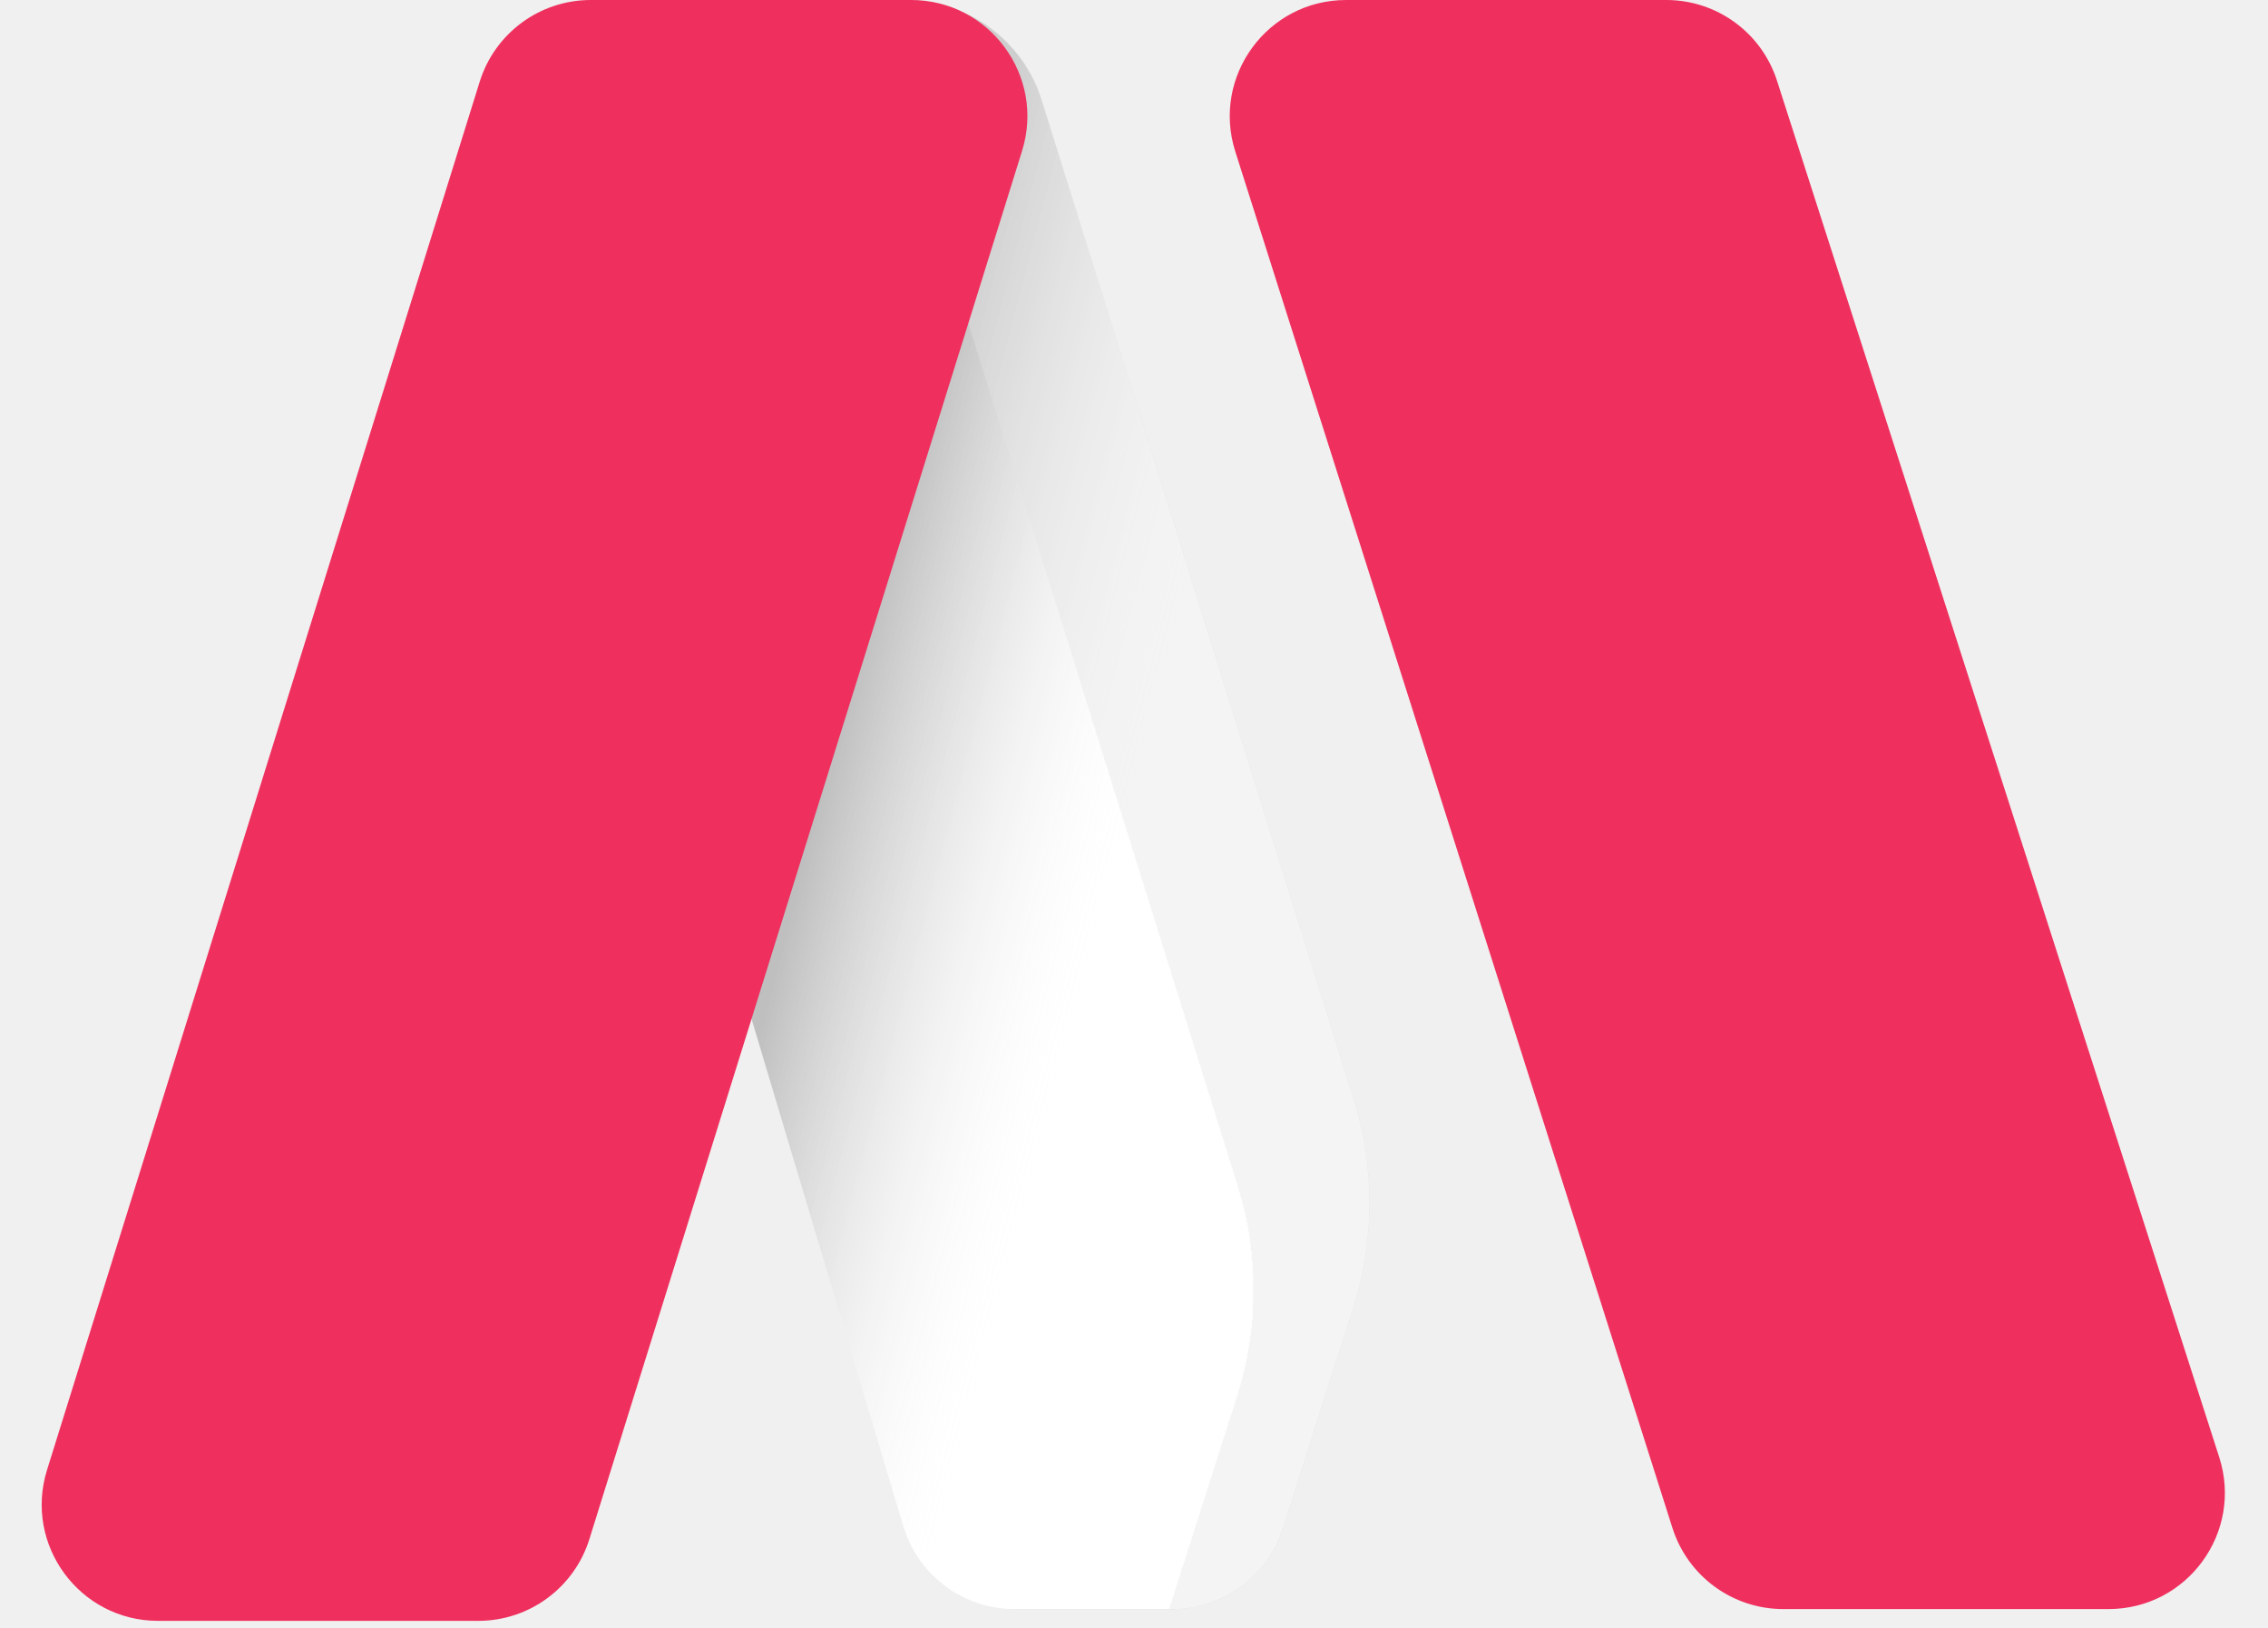
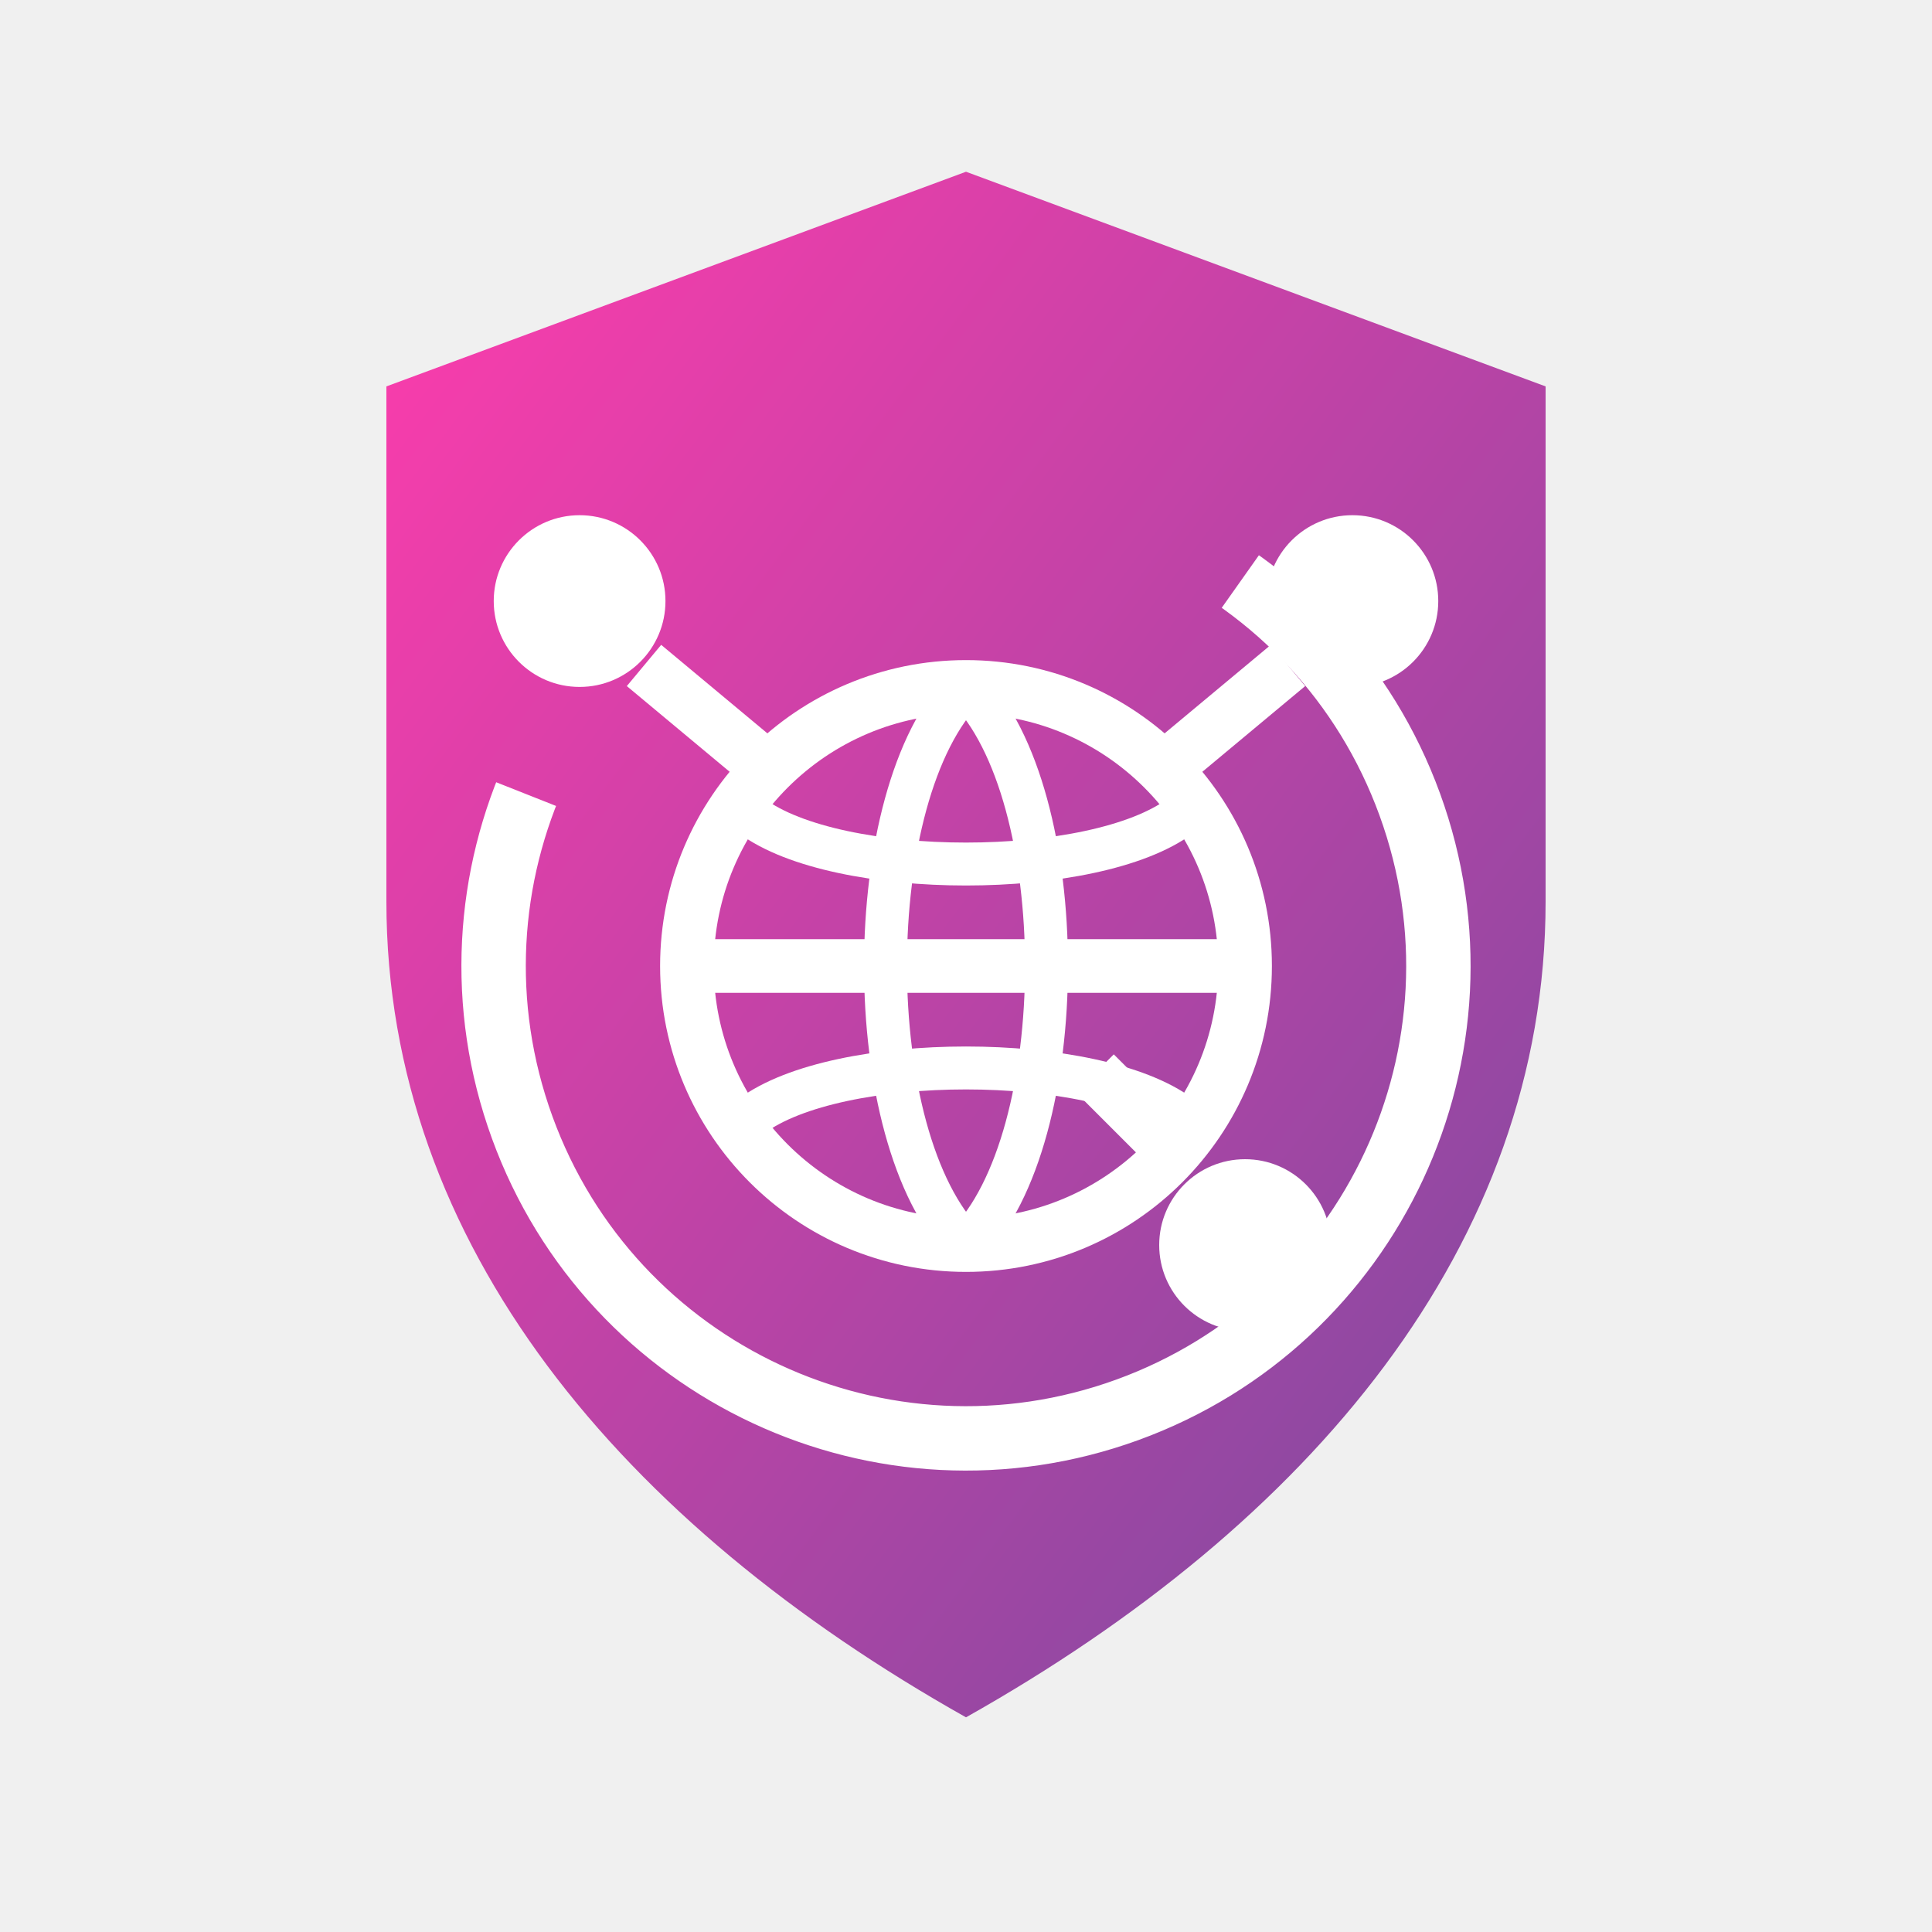
- <svg xmlns="http://www.w3.org/2000/svg" width="78" height="56" viewBox="0 0 78 56" fill="none">
-   <path d="M61.114 2.777L76.323 50.13C77.152 52.712 75.226 55.353 72.514 55.353H61.331C59.588 55.353 58.046 54.225 57.518 52.564L42.483 5.211C41.664 2.631 43.589 0 46.295 0H57.306C59.044 0 60.583 1.122 61.114 2.777Z" fill="#EF305E" />
-   <g filter="url(#filter0_i_10691_7143)">
-     <path d="M46.548 37.8L35.824 3.449C35.184 1.397 33.284 0 31.134 0C28.518 0 26.36 2.05 26.227 4.663L24.919 30.339C24.872 31.251 24.982 32.164 25.244 33.039L31.066 52.5C31.572 54.193 33.13 55.353 34.898 55.353H40.309C42.05 55.353 43.591 54.227 44.12 52.569L46.527 45.021C47.275 42.674 47.283 40.152 46.548 37.8Z" fill="white" />
-     <path d="M46.548 37.8L35.824 3.449C35.184 1.397 33.284 0 31.134 0C28.518 0 26.36 2.05 26.227 4.663L24.919 30.339C24.872 31.251 24.982 32.164 25.244 33.039L31.066 52.5C31.572 54.193 33.13 55.353 34.898 55.353H40.309C42.05 55.353 43.591 54.227 44.12 52.569L46.527 45.021C47.275 42.674 47.283 40.152 46.548 37.8Z" fill="url(#paint0_linear_10691_7143)" />
-   </g>
-   <path d="M20.317 0H31.332C34.029 0 35.953 2.615 35.151 5.19L20.27 52.947C19.749 54.619 18.201 55.758 16.451 55.758H5.436C2.739 55.758 0.815 53.143 1.617 50.568L16.498 2.81C17.019 1.139 18.566 0 20.317 0Z" fill="#EF305E" />
+ <svg xmlns="http://www.w3.org/2000/svg" width="90" height="90" viewBox="0 0 90 90" fill="none">
  <defs>
-     <filter id="filter0_i_10691_7143" x="24.908" y="0" width="22.185" height="55.353" filterUnits="userSpaceOnUse" color-interpolation-filters="sRGB">
-       <feFlood flood-opacity="0" result="BackgroundImageFix" />
-       <feBlend mode="normal" in="SourceGraphic" in2="BackgroundImageFix" result="shape" />
-       <feColorMatrix in="SourceAlpha" type="matrix" values="0 0 0 0 0 0 0 0 0 0 0 0 0 0 0 0 0 0 127 0" result="hardAlpha" />
-       <feOffset dx="-4" dy="3" />
-       <feComposite in2="hardAlpha" operator="arithmetic" k2="-1" k3="1" />
-       <feColorMatrix type="matrix" values="0 0 0 0 0.904 0 0 0 0 0.893 0 0 0 0 0.893 0 0 0 0.4 0" />
-       <feBlend mode="normal" in2="shape" result="effect1_innerShadow_10691_7143" />
-     </filter>
-     <linearGradient id="paint0_linear_10691_7143" x1="29" y1="24.5" x2="40.5" y2="27.5" gradientUnits="userSpaceOnUse">
-       <stop stop-opacity="0.25" />
-       <stop offset="0.911" stop-color="white" stop-opacity="0" />
+     <linearGradient id="smallGradientDark" x1="0%" y1="0%" x2="100%" y2="100%">
+       <stop offset="0%" stop-color="#FF3CAC" />
+       <stop offset="100%" stop-color="#784BA0" />
    </linearGradient>
  </defs>
+   <path d="M45 8L72 18V42C72 58 61 71 45 80C29 71 18 58 18 42V18L45 8Z" fill="url(#smallGradientDark)" />
+   <circle cx="45" cy="45" r="22" stroke="white" stroke-width="3" fill="none" stroke-dasharray="85 40" transform="rotate(-20 45 45)" />
+   <circle cx="45" cy="45" r="13" stroke="white" stroke-width="2.5" fill="none" />
+   <path d="M32 45H58" stroke="white" stroke-width="2.5" />
+   <path d="M35 38C39 41 51 41 55 38" stroke="white" stroke-width="2" fill="none" />
+   <path d="M35 52C39 49 51 49 55 52" stroke="white" stroke-width="2" fill="none" />
+   <path d="M45 32C40 37 40 53 45 58" stroke="white" stroke-width="2" fill="none" />
+   <path d="M45 32C50 37 50 53 45 58" stroke="white" stroke-width="2" fill="none" />
+   <circle cx="27" cy="28" r="4" fill="white" />
+   <circle cx="63" cy="28" r="4" fill="white" />
+   <circle cx="58" cy="58" r="4" fill="white" />
+   <path d="M30 31L36 36" stroke="white" stroke-width="2.5" fill="none" />
+   <path d="M60 31L54 36" stroke="white" stroke-width="2.5" fill="none" />
+   <path d="M55 54L51 50" stroke="white" stroke-width="2.5" fill="none" />
</svg>
